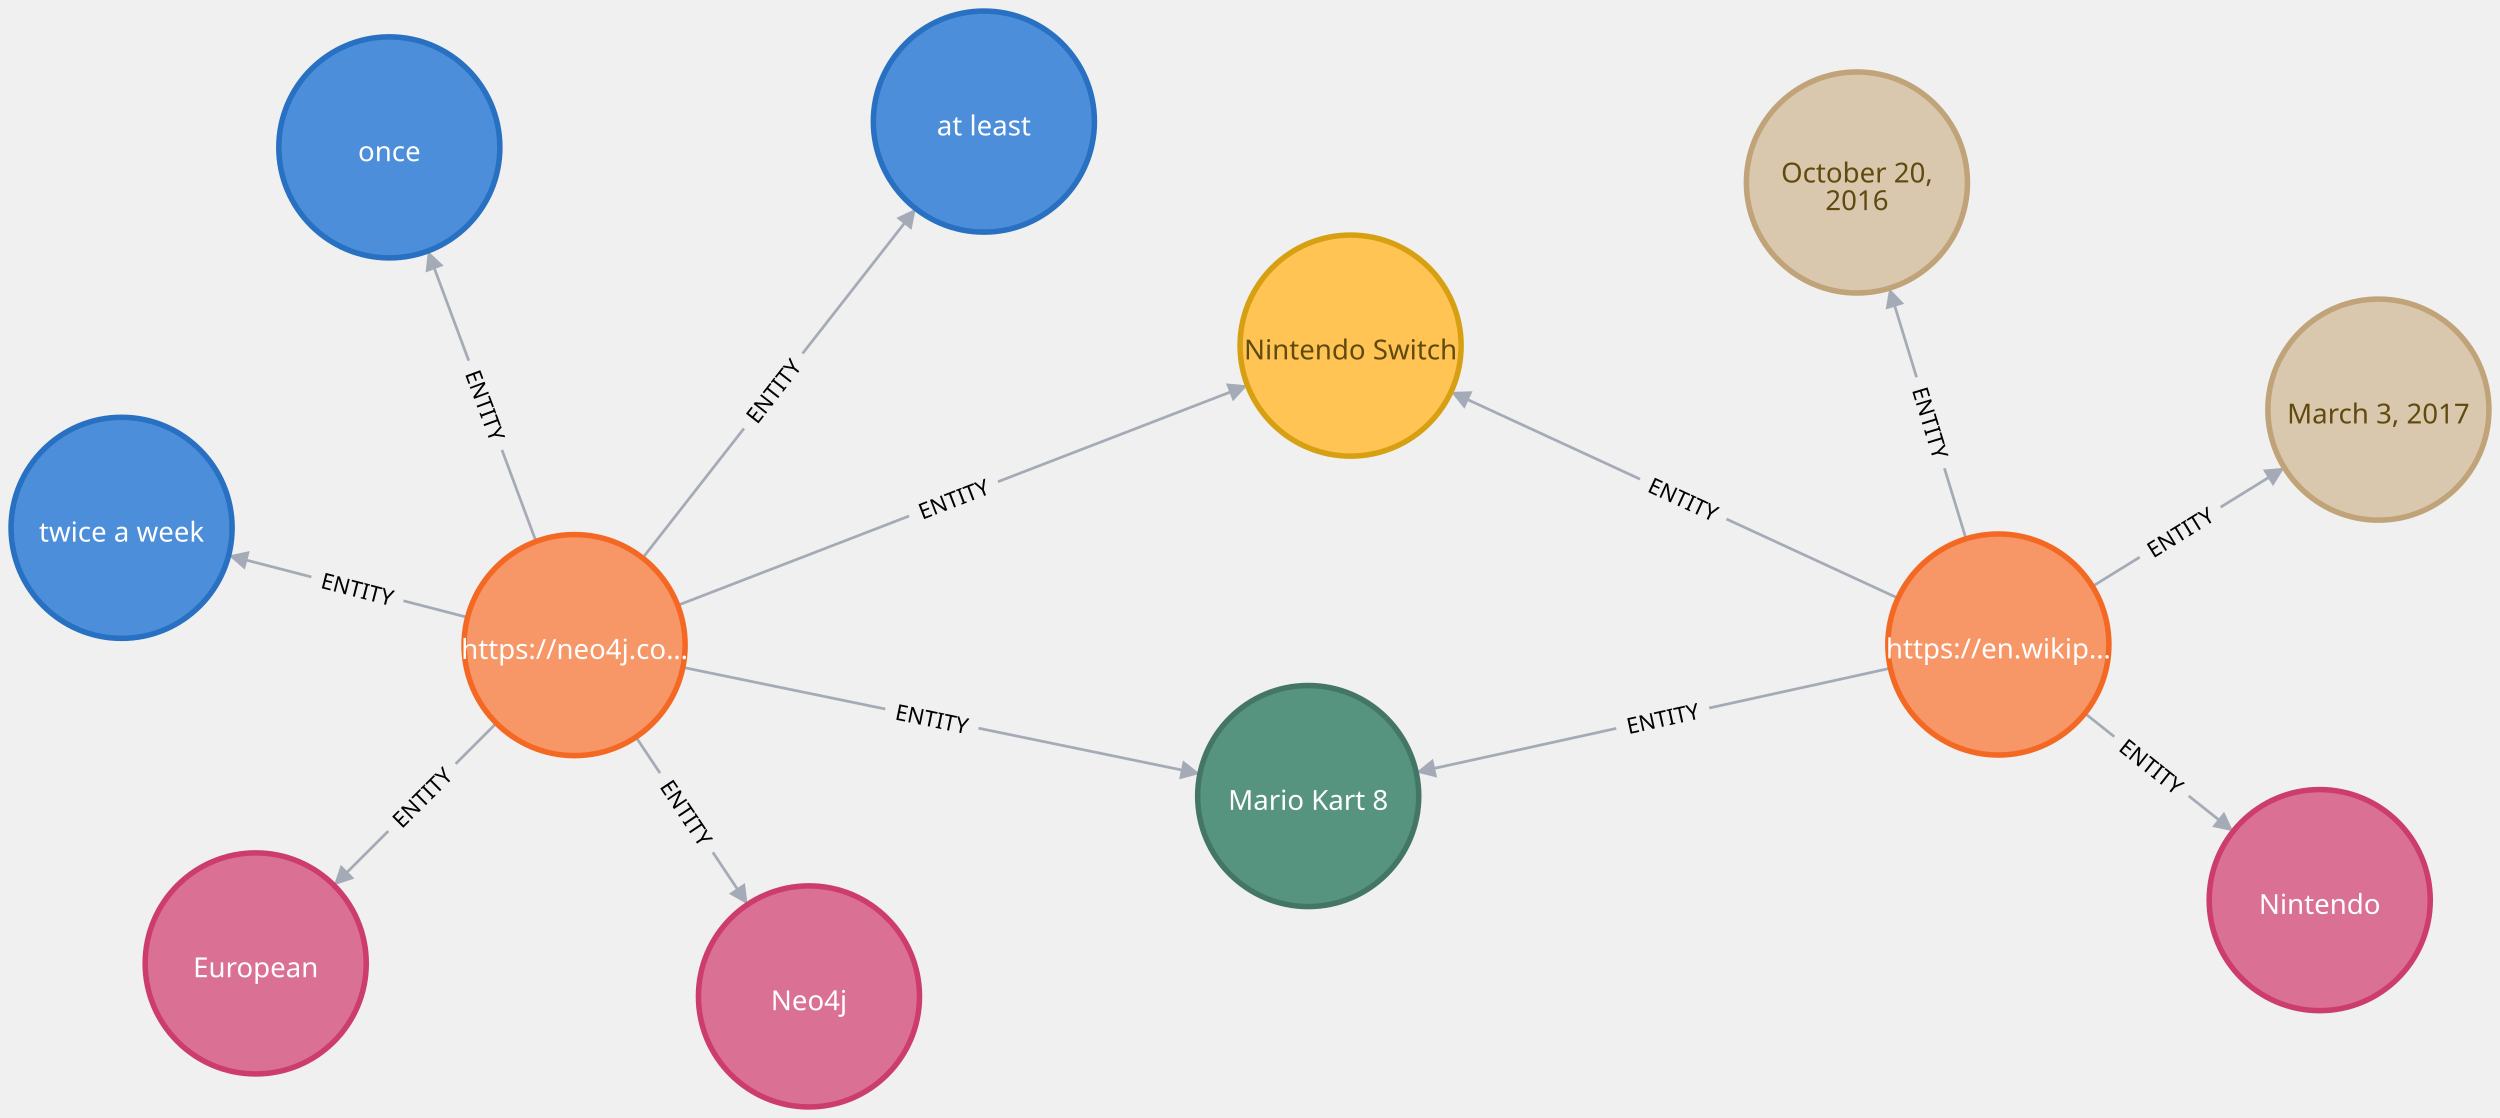
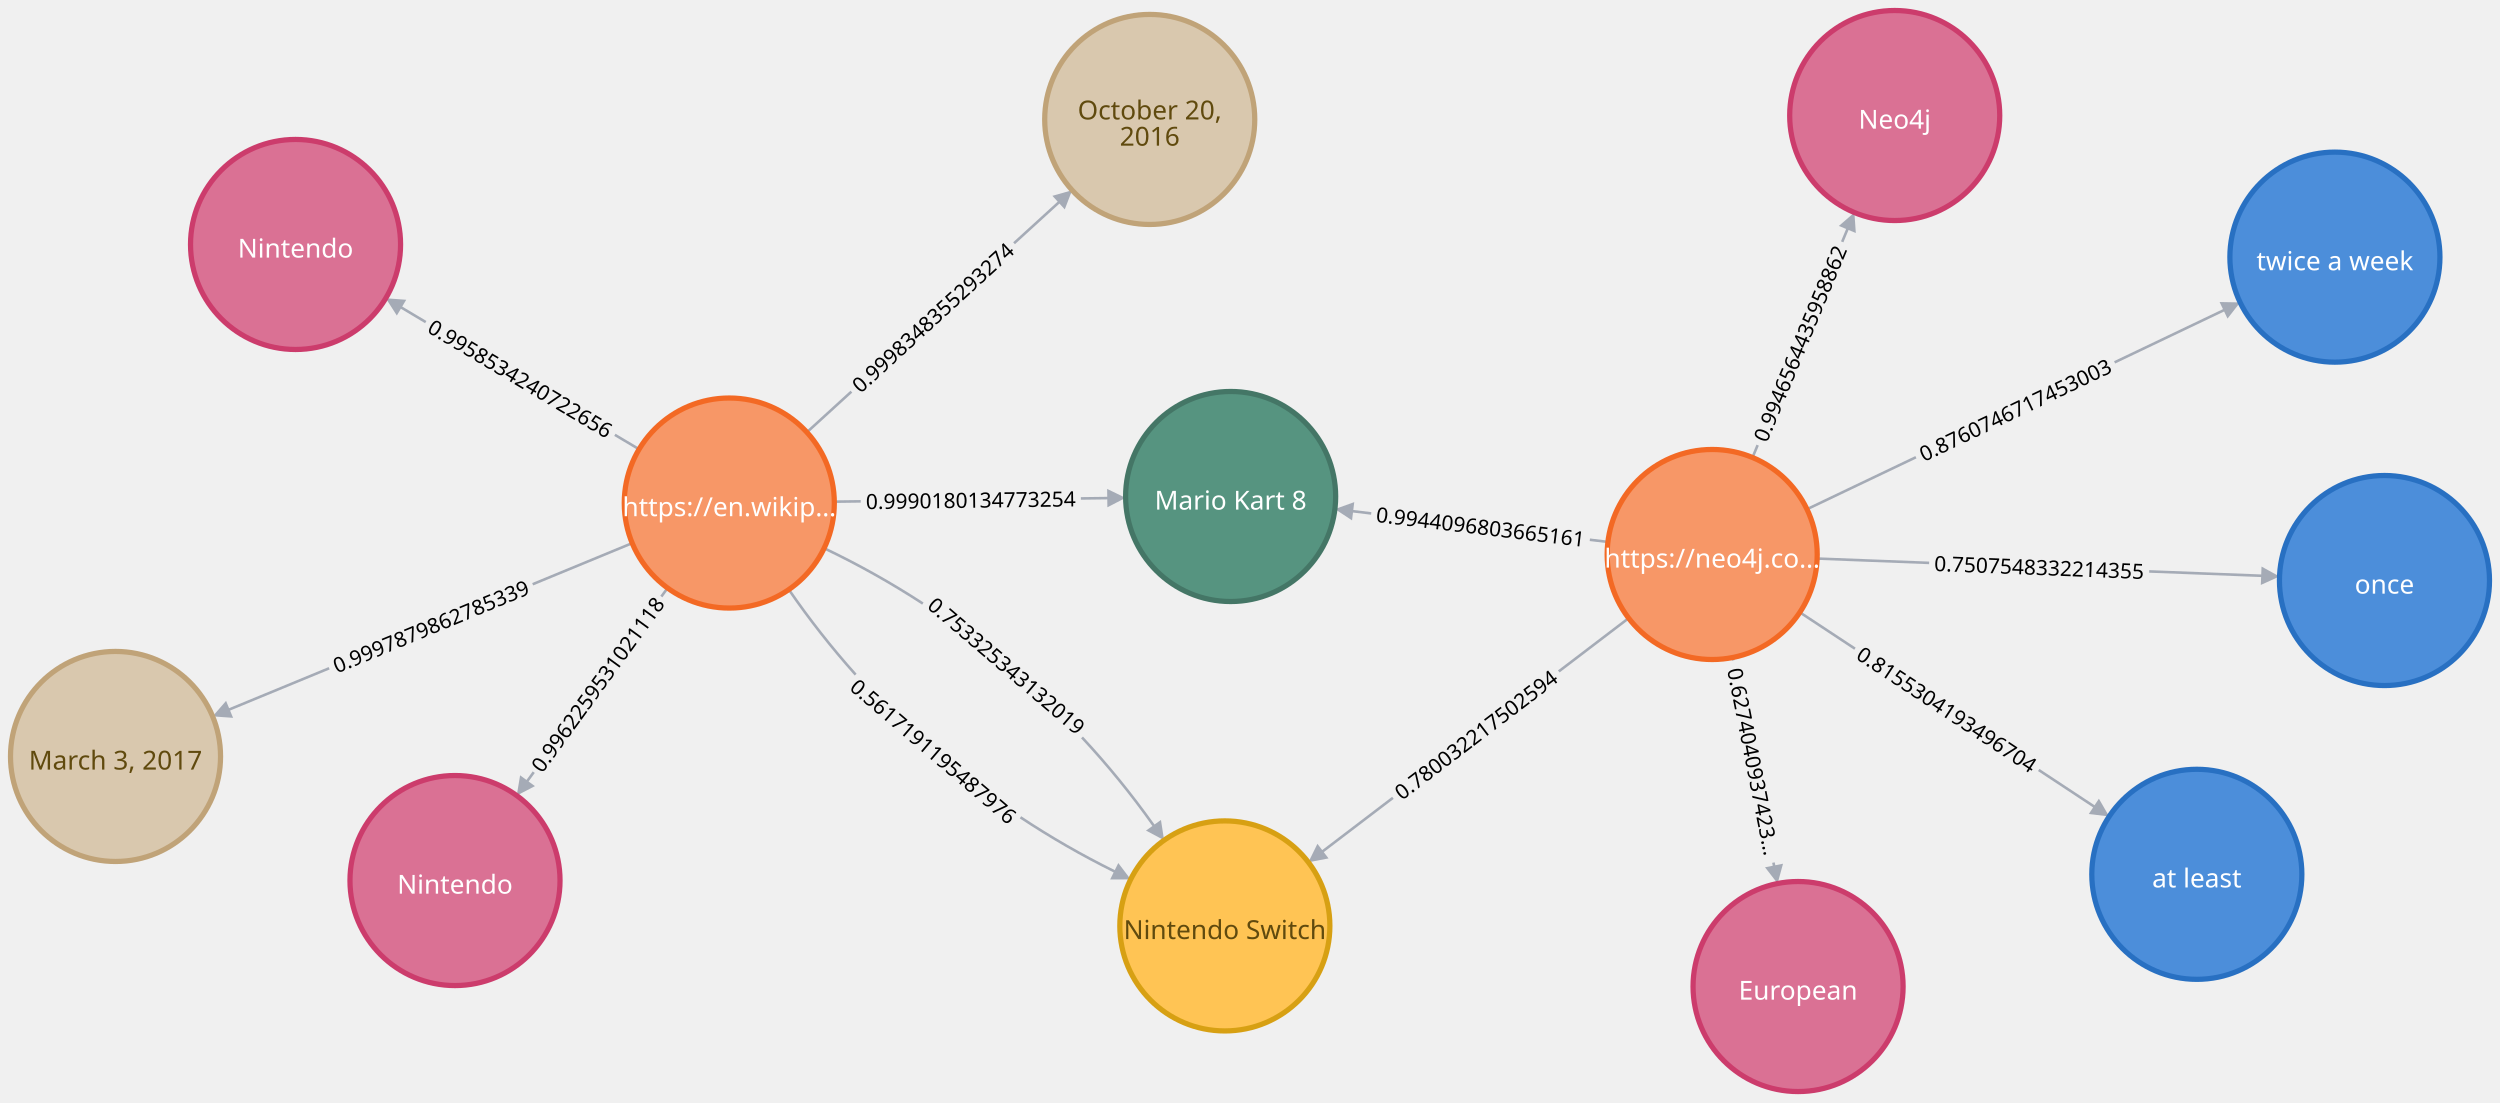
- <svg xmlns="http://www.w3.org/2000/svg" width="904.729" height="404.59" viewBox="-286.314 -118.375 904.729 404.59">
+ <svg xmlns="http://www.w3.org/2000/svg" width="952.184" height="419.744" viewBox="-306.192 -99.795 952.184 419.744">
  <g class="layer relationships">
-     <g class="relationship" transform="translate(436.8821 114.8653) rotate(204.7694)">
-       <path class="outline" fill="#A5ABB6" stroke="none" d="M 40 0.5 L 108.368 0.5 L 108.368 -0.5 L 40 -0.5 Z M 142.813 0.5 L 211.181 0.5 L 211.181 3.5 L 218.181 0 L 211.181 -3.5 L 211.181 -0.5 L 142.813 -0.5 Z" />
-       <text text-anchor="middle" pointer-events="none" font-size="8px" fill="#000000" x="125.59" y="3" transform="rotate(180 125.5904 0)" font-family="sans-serif">ENTITY</text>
+     <g class="relationship" transform="translate(345.9328 111.398) rotate(502.6873)">
+       <path class="outline" fill="#A5ABB6" stroke="none" d="M 40 0.5 L 73.483 0.5 L 73.483 -0.5 L 40 -0.5 Z M 152.893 0.5 L 186.375 0.5 L 186.375 3.5 L 193.375 0 L 186.375 -3.5 L 186.375 -0.5 L 152.893 -0.5 Z" />
+       <text text-anchor="middle" pointer-events="none" font-size="8px" fill="#000000" x="113.188" y="3" transform="rotate(180 113.1877 0)" font-family="sans-serif">0.780032217502594</text>
    </g>
-     <g class="relationship" transform="translate(436.8821 114.8653) rotate(398.5005)">
-       <path class="outline" fill="#A5ABB6" stroke="none" d="M 40 0.5 L 53.576 0.5 L 53.576 -0.5 L 40 -0.5 Z M 88.021 0.5 L 101.597 0.5 L 101.597 3.5 L 108.597 0 L 101.597 -3.5 L 101.597 -0.5 L 88.021 -0.5 Z" />
-       <text text-anchor="middle" pointer-events="none" font-size="8px" fill="#000000" x="70.799" y="3" font-family="sans-serif">ENTITY</text>
+     <g class="relationship" transform="translate(345.9328 111.398) rotate(393.4207)">
+       <path class="outline" fill="#A5ABB6" stroke="none" d="M 40 0.5 L 65.149 0.5 L 65.149 -0.5 L 40 -0.5 Z M 149.009 0.5 L 174.158 0.5 L 174.158 3.5 L 181.158 0 L 174.158 -3.5 L 174.158 -0.5 L 149.009 -0.5 Z" />
+       <text text-anchor="middle" pointer-events="none" font-size="8px" fill="#000000" x="107.079" y="3" font-family="sans-serif">0.8155304193496704</text>
    </g>
-     <g class="relationship" transform="translate(436.8821 114.8653) rotate(328.2818)">
-       <path class="outline" fill="#A5ABB6" stroke="none" d="M 40 0.5 L 60.117 0.5 L 60.117 -0.5 L 40 -0.5 Z M 94.562 0.5 L 114.68 0.5 L 114.68 3.5 L 121.68 0 L 114.68 -3.5 L 114.68 -0.5 L 94.562 -0.5 Z" />
-       <text text-anchor="middle" pointer-events="none" font-size="8px" fill="#000000" x="77.34" y="3" font-family="sans-serif">ENTITY</text>
+     <g class="relationship" transform="translate(345.9328 111.398) rotate(362.217)">
+       <path class="outline" fill="#A5ABB6" stroke="none" d="M 40 0.5 L 82.695 0.5 L 82.695 -0.5 L 40 -0.5 Z M 166.555 0.5 L 209.25 0.5 L 209.25 3.5 L 216.25 0 L 209.25 -3.5 L 209.25 -0.5 L 166.555 -0.5 Z" />
+       <text text-anchor="middle" pointer-events="none" font-size="8px" fill="#000000" x="124.625" y="3" font-family="sans-serif">0.7507548332214355</text>
    </g>
-     <g class="relationship" transform="translate(436.8821 114.8653) rotate(252.9782)">
-       <path class="outline" fill="#A5ABB6" stroke="none" d="M 40 0.5 L 66.709 0.5 L 66.709 -0.5 L 40 -0.5 Z M 101.154 0.5 L 127.863 0.5 L 127.863 3.5 L 134.863 0 L 127.863 -3.5 L 127.863 -0.5 L 101.154 -0.5 Z" />
-       <text text-anchor="middle" pointer-events="none" font-size="8px" fill="#000000" x="83.932" y="3" transform="rotate(180 83.93166 0)" font-family="sans-serif">ENTITY</text>
+     <g class="relationship" transform="translate(345.9328 111.398) rotate(334.4751)">
+       <path class="outline" fill="#A5ABB6" stroke="none" d="M 40 0.5 L 85.987 0.5 L 85.987 -0.5 L 40 -0.5 Z M 169.846 0.5 L 215.833 0.5 L 215.833 3.5 L 222.833 0 L 215.833 -3.5 L 215.833 -0.5 L 169.846 -0.5 Z" />
+       <text text-anchor="middle" pointer-events="none" font-size="8px" fill="#000000" x="127.917" y="3" font-family="sans-serif">0.8760746717453003</text>
    </g>
-     <g class="relationship" transform="translate(436.8821 114.8653) rotate(527.6163)">
-       <path class="outline" fill="#A5ABB6" stroke="none" d="M 40 0.5 L 107.137 0.5 L 107.137 -0.5 L 40 -0.5 Z M 141.582 0.5 L 208.72 0.5 L 208.72 3.5 L 215.72 0 L 208.72 -3.5 L 208.72 -0.5 L 141.582 -0.5 Z" />
-       <text text-anchor="middle" pointer-events="none" font-size="8px" fill="#000000" x="124.36" y="3" transform="rotate(180 124.3598 0)" font-family="sans-serif">ENTITY</text>
+     <g class="relationship" transform="translate(345.9328 111.398) rotate(186.8683)">
+       <path class="outline" fill="#A5ABB6" stroke="none" d="M 40 0.5 L 46.937 0.5 L 46.937 -0.5 L 40 -0.5 Z M 130.797 0.5 L 137.734 0.5 L 137.734 3.5 L 144.734 0 L 137.734 -3.5 L 137.734 -0.5 L 130.797 -0.5 Z" />
+       <text text-anchor="middle" pointer-events="none" font-size="8px" fill="#000000" x="88.867" y="3" transform="rotate(180 88.86708 0)" font-family="sans-serif">0.9944096803665161</text>
    </g>
-     <g class="relationship" transform="translate(-78.3759 115.0818) rotate(338.896)">
-       <path class="outline" fill="#A5ABB6" stroke="none" d="M 40 0.5 L 129.787 0.5 L 129.787 -0.5 L 40 -0.5 Z M 164.232 0.5 L 254.019 0.5 L 254.019 3.5 L 261.019 0 L 254.019 -3.5 L 254.019 -0.5 L 164.232 -0.5 Z" />
-       <text text-anchor="middle" pointer-events="none" font-size="8px" fill="#000000" x="147.01" y="3" font-family="sans-serif">ENTITY</text>
+     <g class="relationship" transform="translate(345.9328 111.398) rotate(292.5782)">
+       <path class="outline" fill="#A5ABB6" stroke="none" d="M 40 0.5 L 45.106 0.5 L 45.106 -0.5 L 40 -0.5 Z M 128.965 0.5 L 134.071 0.5 L 134.071 3.5 L 141.071 0 L 134.071 -3.5 L 134.071 -0.5 L 128.965 -0.5 Z" />
+       <text text-anchor="middle" pointer-events="none" font-size="8px" fill="#000000" x="87.036" y="3" font-family="sans-serif">0.9946564435958862</text>
    </g>
-     <g class="relationship" transform="translate(-78.3759 115.0818) rotate(308.0189)">
-       <path class="outline" fill="#A5ABB6" stroke="none" d="M 40 0.5 L 99.52 0.5 L 99.52 -0.5 L 40 -0.5 Z M 133.966 0.5 L 193.486 0.5 L 193.486 3.5 L 200.486 0 L 193.486 -3.5 L 193.486 -0.5 L 133.966 -0.5 Z" />
-       <text text-anchor="middle" pointer-events="none" font-size="8px" fill="#000000" x="116.743" y="3" font-family="sans-serif">ENTITY</text>
+     <g class="relationship" transform="translate(345.9328 111.398) rotate(438.7552)">
+       <path class="outline" fill="#A5ABB6" stroke="none" d="M 40 0.5 L 41.13 0.5 L 41.13 -0.5 L 40 -0.5 Z M 119.642 0.5 L 120.772 0.5 L 120.772 3.5 L 127.772 0 L 120.772 -3.5 L 120.772 -0.5 L 119.642 -0.5 Z" />
+       <text text-anchor="middle" pointer-events="none" font-size="8px" fill="#000000" x="80.386" y="3" font-family="sans-serif">0.6274040937423…</text>
    </g>
-     <g class="relationship" transform="translate(-78.3759 115.0818) rotate(249.5854)">
-       <path class="outline" fill="#A5ABB6" stroke="none" d="M 40 0.5 L 75.375 0.5 L 75.375 -0.5 L 40 -0.5 Z M 109.82 0.5 L 145.195 0.5 L 145.195 3.5 L 152.195 0 L 145.195 -3.5 L 145.195 -0.5 L 109.82 -0.5 Z" />
-       <text text-anchor="middle" pointer-events="none" font-size="8px" fill="#000000" x="92.597" y="3" transform="rotate(180 92.5974 0)" font-family="sans-serif">ENTITY</text>
+     <g class="relationship" transform="translate(-28.4232 91.80145) rotate(400.4752)">
+       <path class="outline" fill="#A5ABB6" stroke="none" d="M 38.508,10.836 L 38.766,9.87 A 324.812 324.812 0 0 0 79.09,17.978 L 78.955,18.969 A 325.812 325.812 0 0 1 38.508,10.836 Z M 162.119,19.56 L 161.998,18.568 A 324.812 324.812 0 0 0 202.433,11.033 L 201.698,8.125 L 209.342,9.802 L 203.413,14.911 L 202.678,12.003 A 325.812 325.812 0 0 1 162.119,19.56" />
+       <text text-anchor="middle" pointer-events="none" font-size="8px" fill="#000000" x="120.522" y="24.429" font-family="sans-serif">0.5617191195487976</text>
    </g>
-     <g class="relationship" transform="translate(-78.3759 115.0818) rotate(194.514)">
-       <path class="outline" fill="#A5ABB6" stroke="none" d="M 40 0.5 L 63.949 0.5 L 63.949 -0.5 L 40 -0.5 Z M 98.394 0.5 L 122.343 0.5 L 122.343 3.5 L 129.343 0 L 122.343 -3.5 L 122.343 -0.5 L 98.394 -0.5 Z" />
-       <text text-anchor="middle" pointer-events="none" font-size="8px" fill="#000000" x="81.171" y="3" transform="rotate(180 81.17147 0)" font-family="sans-serif">ENTITY</text>
+     <g class="relationship" transform="translate(-28.4232 91.80145) rotate(486.0024)">
+       <path class="outline" fill="#A5ABB6" stroke="none" d="M 40 0.5 L 44.028 0.5 L 44.028 -0.5 L 40 -0.5 Z M 126.7 0.5 L 130.727 0.5 L 130.727 3.5 L 137.727 0 L 130.727 -3.5 L 130.727 -0.5 L 126.7 -0.5 Z" />
+       <text text-anchor="middle" pointer-events="none" font-size="8px" fill="#000000" x="85.364" y="3" transform="rotate(180 85.36363 0)" font-family="sans-serif">0.9962259531021118</text>
    </g>
-     <g class="relationship" transform="translate(-78.3759 115.0818) rotate(371.6264)">
-       <path class="outline" fill="#A5ABB6" stroke="none" d="M 40 0.5 L 114.802 0.5 L 114.802 -0.5 L 40 -0.5 Z M 149.247 0.5 L 224.05 0.5 L 224.05 3.5 L 231.05 0 L 224.05 -3.5 L 224.05 -0.5 L 149.247 -0.5 Z" />
-       <text text-anchor="middle" pointer-events="none" font-size="8px" fill="#000000" x="132.025" y="3" font-family="sans-serif">ENTITY</text>
+     <g class="relationship" transform="translate(-28.4232 91.80145) rotate(517.5656)">
+       <path class="outline" fill="#A5ABB6" stroke="none" d="M 40 0.5 L 81.025 0.5 L 81.025 -0.5 L 40 -0.5 Z M 164.885 0.5 L 205.91 0.5 L 205.91 3.5 L 212.91 0 L 205.91 -3.5 L 205.91 -0.5 L 164.885 -0.5 Z" />
+       <text text-anchor="middle" pointer-events="none" font-size="8px" fill="#000000" x="122.955" y="3" transform="rotate(180 122.9551 0)" font-family="sans-serif">0.9997879862785339</text>
    </g>
-     <g class="relationship" transform="translate(-78.3759 115.0818) rotate(416.2891)">
-       <path class="outline" fill="#A5ABB6" stroke="none" d="M 40 0.5 L 55.694 0.5 L 55.694 -0.5 L 40 -0.5 Z M 90.139 0.5 L 105.833 0.5 L 105.833 3.5 L 112.833 0 L 105.833 -3.5 L 105.833 -0.5 L 90.139 -0.5 Z" />
-       <text text-anchor="middle" pointer-events="none" font-size="8px" fill="#000000" x="72.916" y="3" font-family="sans-serif">ENTITY</text>
+     <g class="relationship" transform="translate(-28.4232 91.80145) rotate(400.4752)">
+       <path class="outline" fill="#A5ABB6" stroke="none" d="M 38.508,-10.836 L 38.766,-9.87 A 324.812 324.812 0 0 1 80.998,-18.232 L 80.869,-19.224 A 325.812 325.812 0 0 0 38.508,-10.836 Z M 160.202,-19.788 L 160.087,-18.794 A 324.812 324.812 0 0 1 202.433,-11.033 L 201.698,-8.125 L 209.342,-9.802 L 203.413,-14.911 L 202.678,-12.003 A 325.812 325.812 0 0 0 160.202,-19.788" />
+       <text text-anchor="middle" pointer-events="none" font-size="8px" fill="#000000" x="120.522" y="-18.429" font-family="sans-serif">0.753325343132019</text>
    </g>
-     <g class="relationship" transform="translate(-78.3759 115.0818) rotate(495.0508)">
-       <path class="outline" fill="#A5ABB6" stroke="none" d="M 40 0.5 L 60.803 0.5 L 60.803 -0.5 L 40 -0.5 Z M 95.248 0.5 L 116.052 0.5 L 116.052 3.5 L 123.052 0 L 116.052 -3.5 L 116.052 -0.5 L 95.248 -0.5 Z" />
-       <text text-anchor="middle" pointer-events="none" font-size="8px" fill="#000000" x="78.026" y="3" transform="rotate(180 78.02579 0)" font-family="sans-serif">ENTITY</text>
+     <g class="relationship" transform="translate(-28.4232 91.80145) rotate(317.6226)">
+       <path class="outline" fill="#A5ABB6" stroke="none" d="M 40 0.5 L 62.955 0.5 L 62.955 -0.5 L 40 -0.5 Z M 146.815 0.5 L 169.77 0.5 L 169.77 3.5 L 176.77 0 L 169.77 -3.5 L 169.77 -0.5 L 146.815 -0.5 Z" />
+       <text text-anchor="middle" pointer-events="none" font-size="8px" fill="#000000" x="104.885" y="3" font-family="sans-serif">0.9998348355293274</text>
+     </g>
+     <g class="relationship" transform="translate(-28.4232 91.80145) rotate(210.8011)">
+       <path class="outline" fill="#A5ABB6" stroke="none" d="M 40 0.5 L 50.736 0.5 L 50.736 -0.5 L 40 -0.5 Z M 134.596 0.5 L 145.332 0.5 L 145.332 3.5 L 152.332 0 L 145.332 -3.5 L 145.332 -0.5 L 134.596 -0.5 Z" />
+       <text text-anchor="middle" pointer-events="none" font-size="8px" fill="#000000" x="92.666" y="3" transform="rotate(180 92.66594 0)" font-family="sans-serif">0.9958534240722656</text>
+     </g>
+     <g class="relationship" transform="translate(-28.4232 91.80145) rotate(359.2513)">
+       <path class="outline" fill="#A5ABB6" stroke="none" d="M 40 0.5 L 50.052 0.5 L 50.052 -0.5 L 40 -0.5 Z M 133.912 0.5 L 143.964 0.5 L 143.964 3.5 L 150.964 0 L 143.964 -3.5 L 143.964 -0.5 L 133.912 -0.5 Z" />
+       <text text-anchor="middle" pointer-events="none" font-size="8px" fill="#000000" x="91.982" y="3" font-family="sans-serif">0.9990180134773254</text>
    </g>
  </g>
  <g class="layer nodes">
-     <g class="node" transform="translate(202.4536,6.695924)">
+     <g class="node" transform="translate(345.9328,111.398)">
+       <circle class="outline" cx="0" cy="0" r="40" fill="#F79767" stroke="#f36924" stroke-width="2px" />
+       <text text-anchor="middle" pointer-events="none" font-family="sans-serif" dy="2.5" font-size="40" fill="#FFFFFF" />
+       <text text-anchor="middle" pointer-events="none" y="5" font-size="10px" fill="#FFFFFF" font-family="sans-serif"> https://neo4j.co…</text>
+     </g>
+     <g class="node" transform="translate(160.3202,252.8621)">
      <circle class="outline" cx="0" cy="0" r="40" fill="#FFC454" stroke="#d7a013" stroke-width="2px" />
      <text text-anchor="middle" pointer-events="none" font-family="sans-serif" dy="2.5" font-size="40" fill="#604A0E" />
      <text text-anchor="middle" pointer-events="none" y="5" font-size="10px" fill="#604A0E" font-family="sans-serif"> Nintendo Switch</text>
    </g>
-     <g class="node" transform="translate(553.1748,207.3702)">
+     <g class="node" transform="translate(530.5221,233.2082)">
+       <circle class="outline" cx="0" cy="0" r="40" fill="#4C8EDA" stroke="#2870c2" stroke-width="2px" />
+       <text text-anchor="middle" pointer-events="none" font-family="sans-serif" dy="2.5" font-size="40" fill="#FFFFFF" />
+       <text text-anchor="middle" pointer-events="none" y="5" font-size="10px" fill="#FFFFFF" font-family="sans-serif"> at least</text>
+     </g>
+     <g class="node" transform="translate(601.9913,121.3107)">
+       <circle class="outline" cx="0" cy="0" r="40" fill="#4C8EDA" stroke="#2870c2" stroke-width="2px" />
+       <text text-anchor="middle" pointer-events="none" font-family="sans-serif" dy="2.5" font-size="40" fill="#FFFFFF" />
+       <text text-anchor="middle" pointer-events="none" y="5" font-size="10px" fill="#FFFFFF" font-family="sans-serif"> once</text>
+     </g>
+     <g class="node" transform="translate(583.1128,-1.857808)">
+       <circle class="outline" cx="0" cy="0" r="40" fill="#4C8EDA" stroke="#2870c2" stroke-width="2px" />
+       <text text-anchor="middle" pointer-events="none" font-family="sans-serif" dy="2.5" font-size="40" fill="#FFFFFF" />
+       <text text-anchor="middle" pointer-events="none" y="5" font-size="10px" fill="#FFFFFF" font-family="sans-serif"> twice a week</text>
+     </g>
+     <g class="node" transform="translate(162.5244,89.30619)">
+       <circle class="outline" cx="0" cy="0" r="40" fill="#569480" stroke="#447666" stroke-width="2px" />
+       <text text-anchor="middle" pointer-events="none" font-family="sans-serif" dy="2.5" font-size="40" fill="#FFFFFF" />
+       <text text-anchor="middle" pointer-events="none" y="5" font-size="10px" fill="#FFFFFF" font-family="sans-serif"> Mario Kart 8</text>
+     </g>
+     <g class="node" transform="translate(415.4539,-55.79545)">
+       <circle class="outline" cx="0" cy="0" r="40" fill="#DA7194" stroke="#cc3c6c" stroke-width="2px" />
+       <text text-anchor="middle" pointer-events="none" font-family="sans-serif" dy="2.5" font-size="40" fill="#FFFFFF" />
+       <text text-anchor="middle" pointer-events="none" y="5" font-size="10px" fill="#FFFFFF" font-family="sans-serif"> Neo4j</text>
+     </g>
+     <g class="node" transform="translate(378.6484,275.9489)">
+       <circle class="outline" cx="0" cy="0" r="40" fill="#DA7194" stroke="#cc3c6c" stroke-width="2px" />
+       <text text-anchor="middle" pointer-events="none" font-family="sans-serif" dy="2.5" font-size="40" fill="#FFFFFF" />
+       <text text-anchor="middle" pointer-events="none" y="5" font-size="10px" fill="#FFFFFF" font-family="sans-serif"> European</text>
+     </g>
+     <g class="node" transform="translate(-28.4232,91.80145)">
+       <circle class="outline" cx="0" cy="0" r="40" fill="#F79767" stroke="#f36924" stroke-width="2px" />
+       <text text-anchor="middle" pointer-events="none" font-family="sans-serif" dy="2.5" font-size="40" fill="#FFFFFF" />
+       <text text-anchor="middle" pointer-events="none" y="5" font-size="10px" fill="#FFFFFF" font-family="sans-serif"> https://en.wikip…</text>
+     </g>
+     <g class="node" transform="translate(-132.8947,235.5814)">
      <circle class="outline" cx="0" cy="0" r="40" fill="#DA7194" stroke="#cc3c6c" stroke-width="2px" />
      <text text-anchor="middle" pointer-events="none" font-family="sans-serif" dy="2.5" font-size="40" fill="#FFFFFF" />
      <text text-anchor="middle" pointer-events="none" y="5" font-size="10px" fill="#FFFFFF" font-family="sans-serif"> Nintendo</text>
    </g>
-     <g class="node" transform="translate(574.414,29.86354)">
+     <g class="node" transform="translate(-262.1924,188.3186)">
      <circle class="outline" cx="0" cy="0" r="40" fill="#D9C8AE" stroke="#c0a378" stroke-width="2px" />
      <text text-anchor="middle" pointer-events="none" font-family="sans-serif" dy="2.5" font-size="40" fill="#604A0E" />
      <text text-anchor="middle" pointer-events="none" y="5" font-size="10px" fill="#604A0E" font-family="sans-serif"> March 3, 2017</text>
    </g>
-     <g class="node" transform="translate(385.6935,-52.33791)">
+     <g class="node" transform="translate(131.7097,-54.30398)">
      <circle class="outline" cx="0" cy="0" r="40" fill="#D9C8AE" stroke="#c0a378" stroke-width="2px" />
      <text text-anchor="middle" pointer-events="none" font-family="sans-serif" dy="2.5" font-size="40" fill="#604A0E" />
-       <text text-anchor="middle" pointer-events="none" font-family="sans-serif" dy="2.5" font-size="40" fill="#604A0E" />
+       <text text-anchor="middle" pointer-events="none" y="5" font-size="40" fill="#604A0E" dy="2.5" font-family="sans-serif" />
      <text text-anchor="middle" pointer-events="none" y="0" font-size="10px" fill="#604A0E" font-family="sans-serif"> October 20,</text>
      <text text-anchor="middle" pointer-events="none" y="10" font-size="10px" fill="#604A0E" font-family="sans-serif"> 2016</text>
    </g>
-     <g class="node" transform="translate(187.1124,169.7063)">
-       <circle class="outline" cx="0" cy="0" r="40" fill="#569480" stroke="#447666" stroke-width="2px" />
-       <text text-anchor="middle" pointer-events="none" font-family="sans-serif" dy="2.5" font-size="40" fill="#FFFFFF" />
-       <text text-anchor="middle" pointer-events="none" y="5" font-size="10px" fill="#FFFFFF" font-family="sans-serif"> Mario Kart 8</text>
-     </g>
-     <g class="node" transform="translate(436.8821,114.8653)">
-       <circle class="outline" cx="0" cy="0" r="40" fill="#F79767" stroke="#f36924" stroke-width="2px" />
-       <text text-anchor="middle" pointer-events="none" font-family="sans-serif" dy="2.5" font-size="40" fill="#FFFFFF" />
-       <text text-anchor="middle" pointer-events="none" y="5" font-size="10px" fill="#FFFFFF" font-family="sans-serif"> https://en.wikip…</text>
-     </g>
-     <g class="node" transform="translate(69.74464,-74.37506)">
-       <circle class="outline" cx="0" cy="0" r="40" fill="#4C8EDA" stroke="#2870c2" stroke-width="2px" />
-       <text text-anchor="middle" pointer-events="none" font-family="sans-serif" dy="2.5" font-size="40" fill="#FFFFFF" />
-       <text text-anchor="middle" pointer-events="none" y="5" font-size="10px" fill="#FFFFFF" font-family="sans-serif"> at least</text>
-     </g>
-     <g class="node" transform="translate(-145.4156,-65.04184)">
-       <circle class="outline" cx="0" cy="0" r="40" fill="#4C8EDA" stroke="#2870c2" stroke-width="2px" />
-       <text text-anchor="middle" pointer-events="none" font-family="sans-serif" dy="2.5" font-size="40" fill="#FFFFFF" />
-       <text text-anchor="middle" pointer-events="none" y="5" font-size="10px" fill="#FFFFFF" font-family="sans-serif"> once</text>
-     </g>
-     <g class="node" transform="translate(-242.3145,72.64158)">
-       <circle class="outline" cx="0" cy="0" r="40" fill="#4C8EDA" stroke="#2870c2" stroke-width="2px" />
-       <text text-anchor="middle" pointer-events="none" font-family="sans-serif" dy="2.5" font-size="40" fill="#FFFFFF" />
-       <text text-anchor="middle" pointer-events="none" y="5" font-size="10px" fill="#FFFFFF" font-family="sans-serif"> twice a week</text>
-     </g>
-     <g class="node" transform="translate(6.44665,242.2153)">
+     <g class="node" transform="translate(-193.6267,-6.683896)">
      <circle class="outline" cx="0" cy="0" r="40" fill="#DA7194" stroke="#cc3c6c" stroke-width="2px" />
      <text text-anchor="middle" pointer-events="none" font-family="sans-serif" dy="2.5" font-size="40" fill="#FFFFFF" />
-       <text text-anchor="middle" pointer-events="none" y="5" font-size="10px" fill="#FFFFFF" font-family="sans-serif"> Neo4j</text>
-     </g>
-     <g class="node" transform="translate(-193.773,230.2744)">
-       <circle class="outline" cx="0" cy="0" r="40" fill="#DA7194" stroke="#cc3c6c" stroke-width="2px" />
-       <text text-anchor="middle" pointer-events="none" font-family="sans-serif" dy="2.5" font-size="40" fill="#FFFFFF" />
-       <text text-anchor="middle" pointer-events="none" y="5" font-size="10px" fill="#FFFFFF" font-family="sans-serif"> European</text>
-     </g>
-     <g class="node" transform="translate(-78.3759,115.0818)">
-       <circle class="outline" cx="0" cy="0" r="40" fill="#F79767" stroke="#f36924" stroke-width="2px" />
-       <text text-anchor="middle" pointer-events="none" font-family="sans-serif" dy="2.5" font-size="40" fill="#FFFFFF" />
-       <text text-anchor="middle" pointer-events="none" y="5" font-size="10px" fill="#FFFFFF" font-family="sans-serif"> https://neo4j.co…</text>
+       <text text-anchor="middle" pointer-events="none" y="5" font-size="10px" fill="#FFFFFF" font-family="sans-serif"> Nintendo</text>
    </g>
  </g>
</svg>
